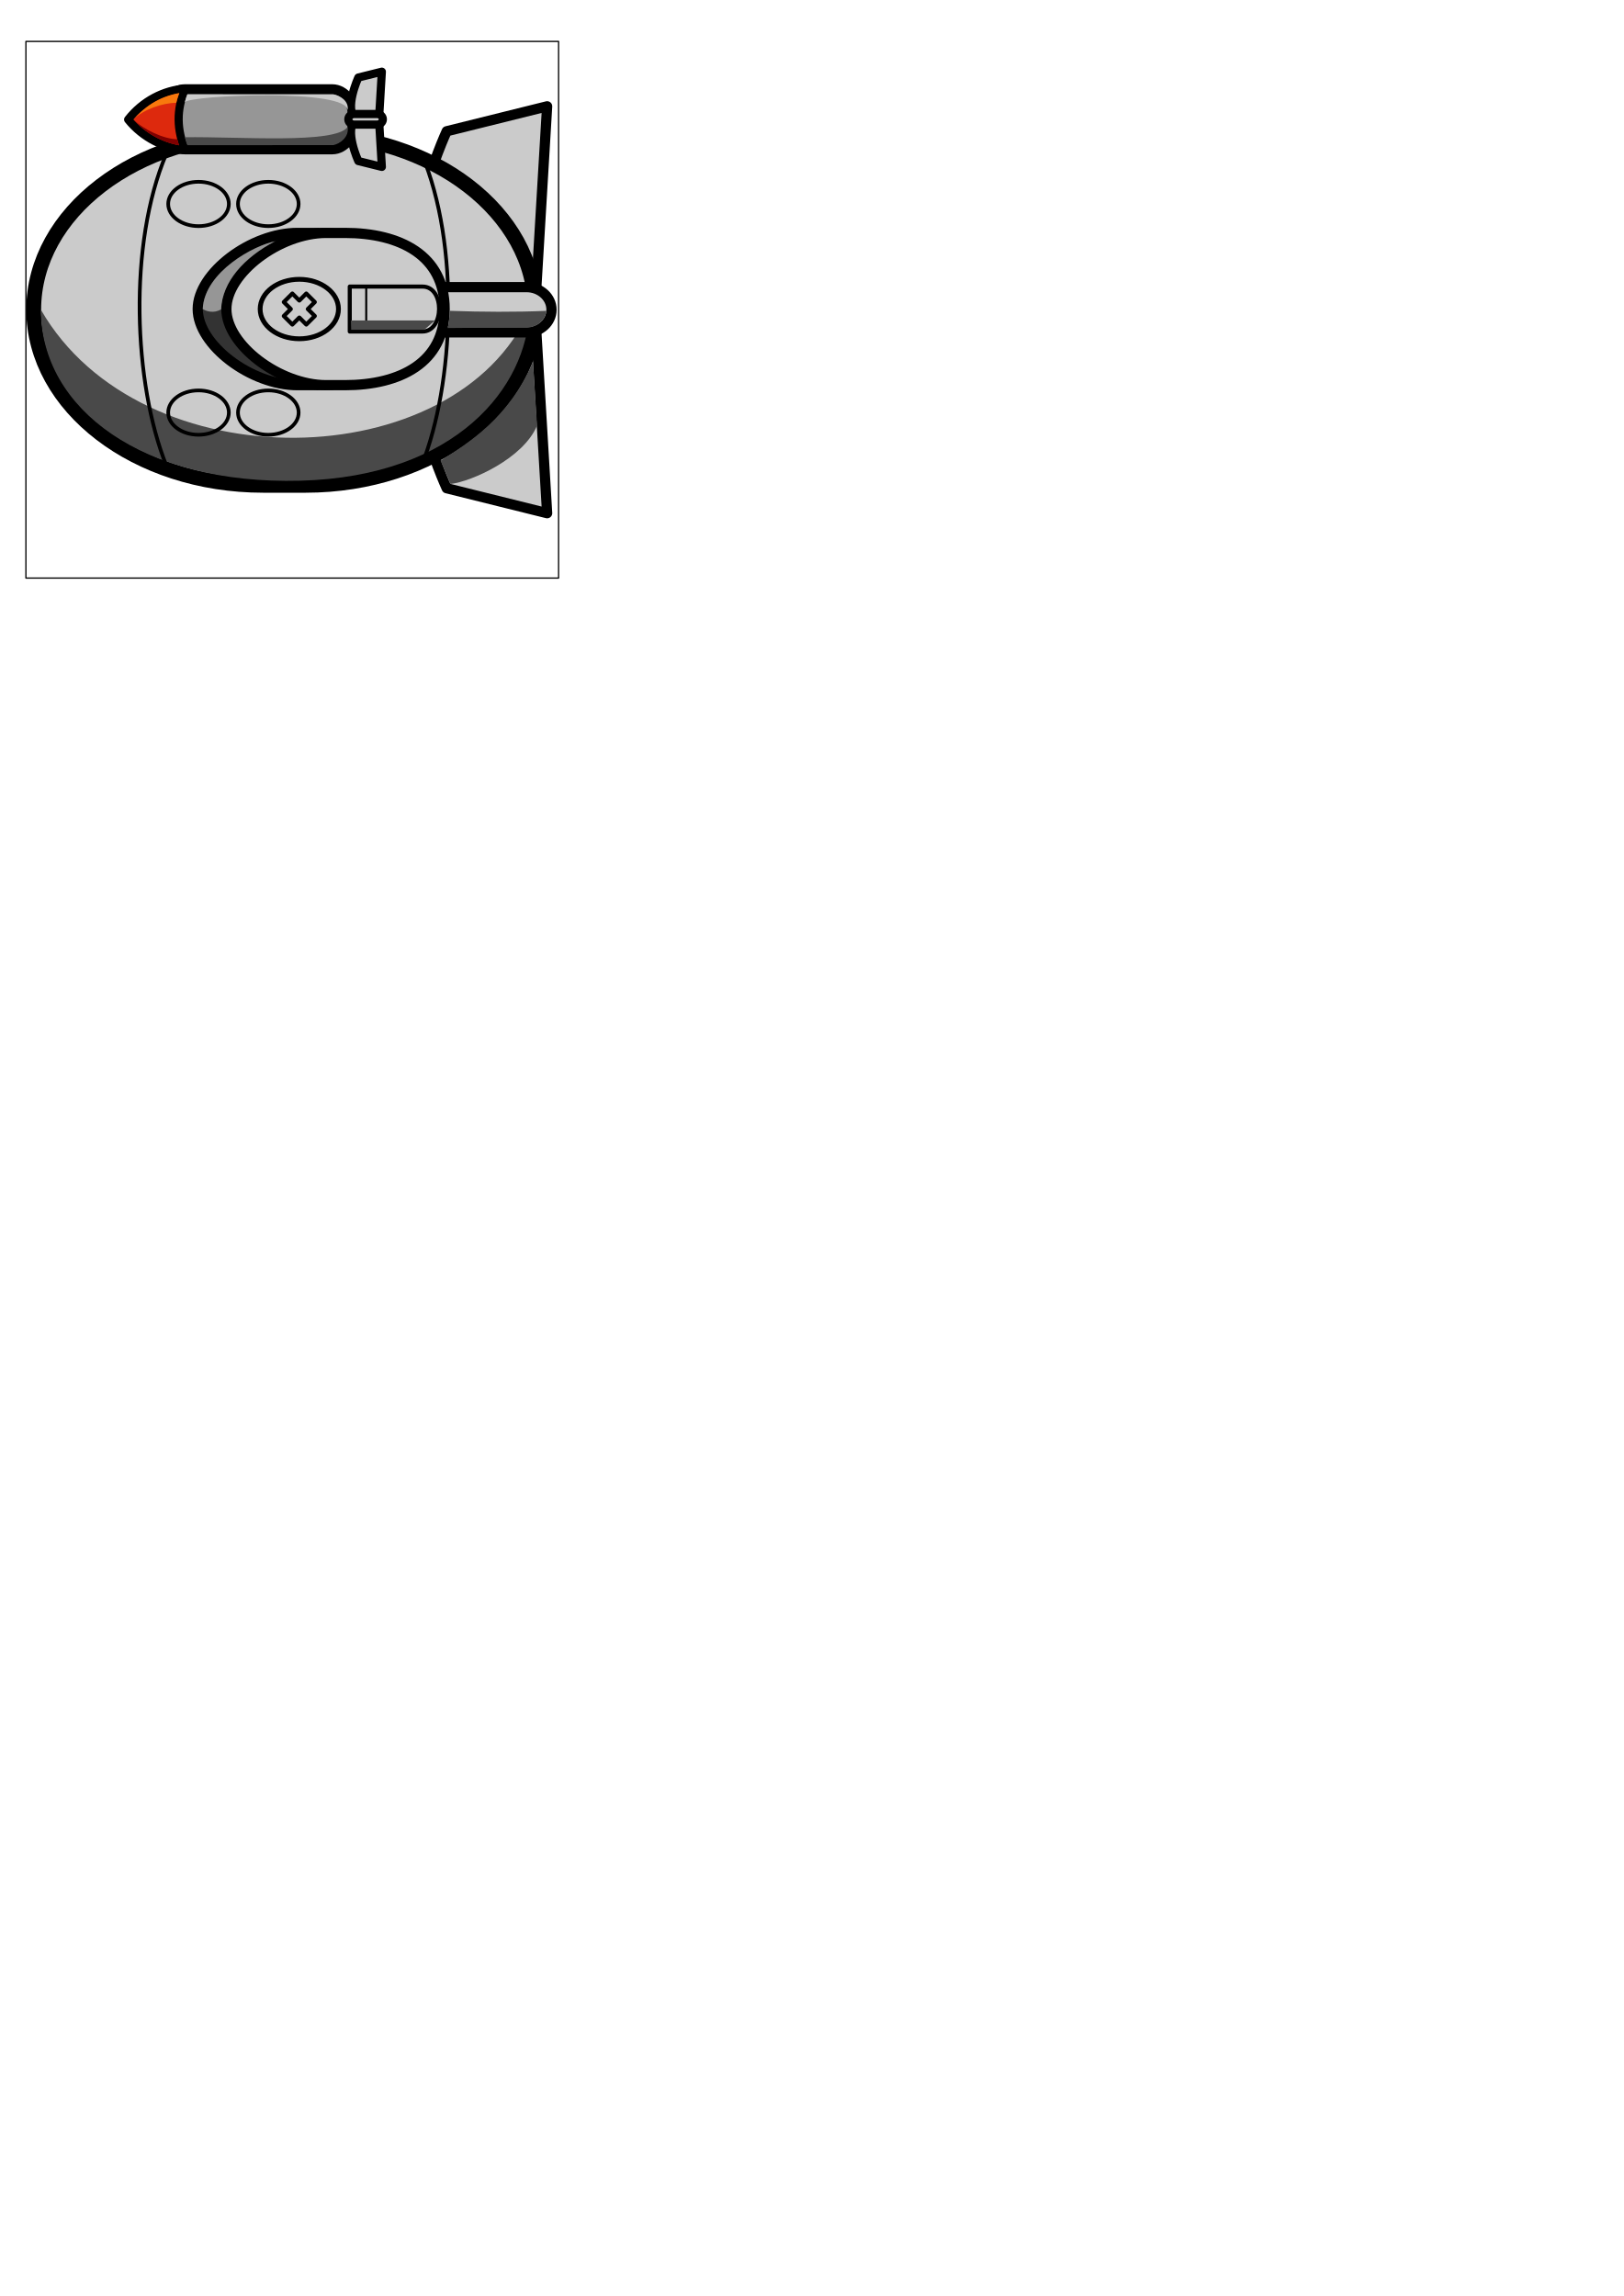
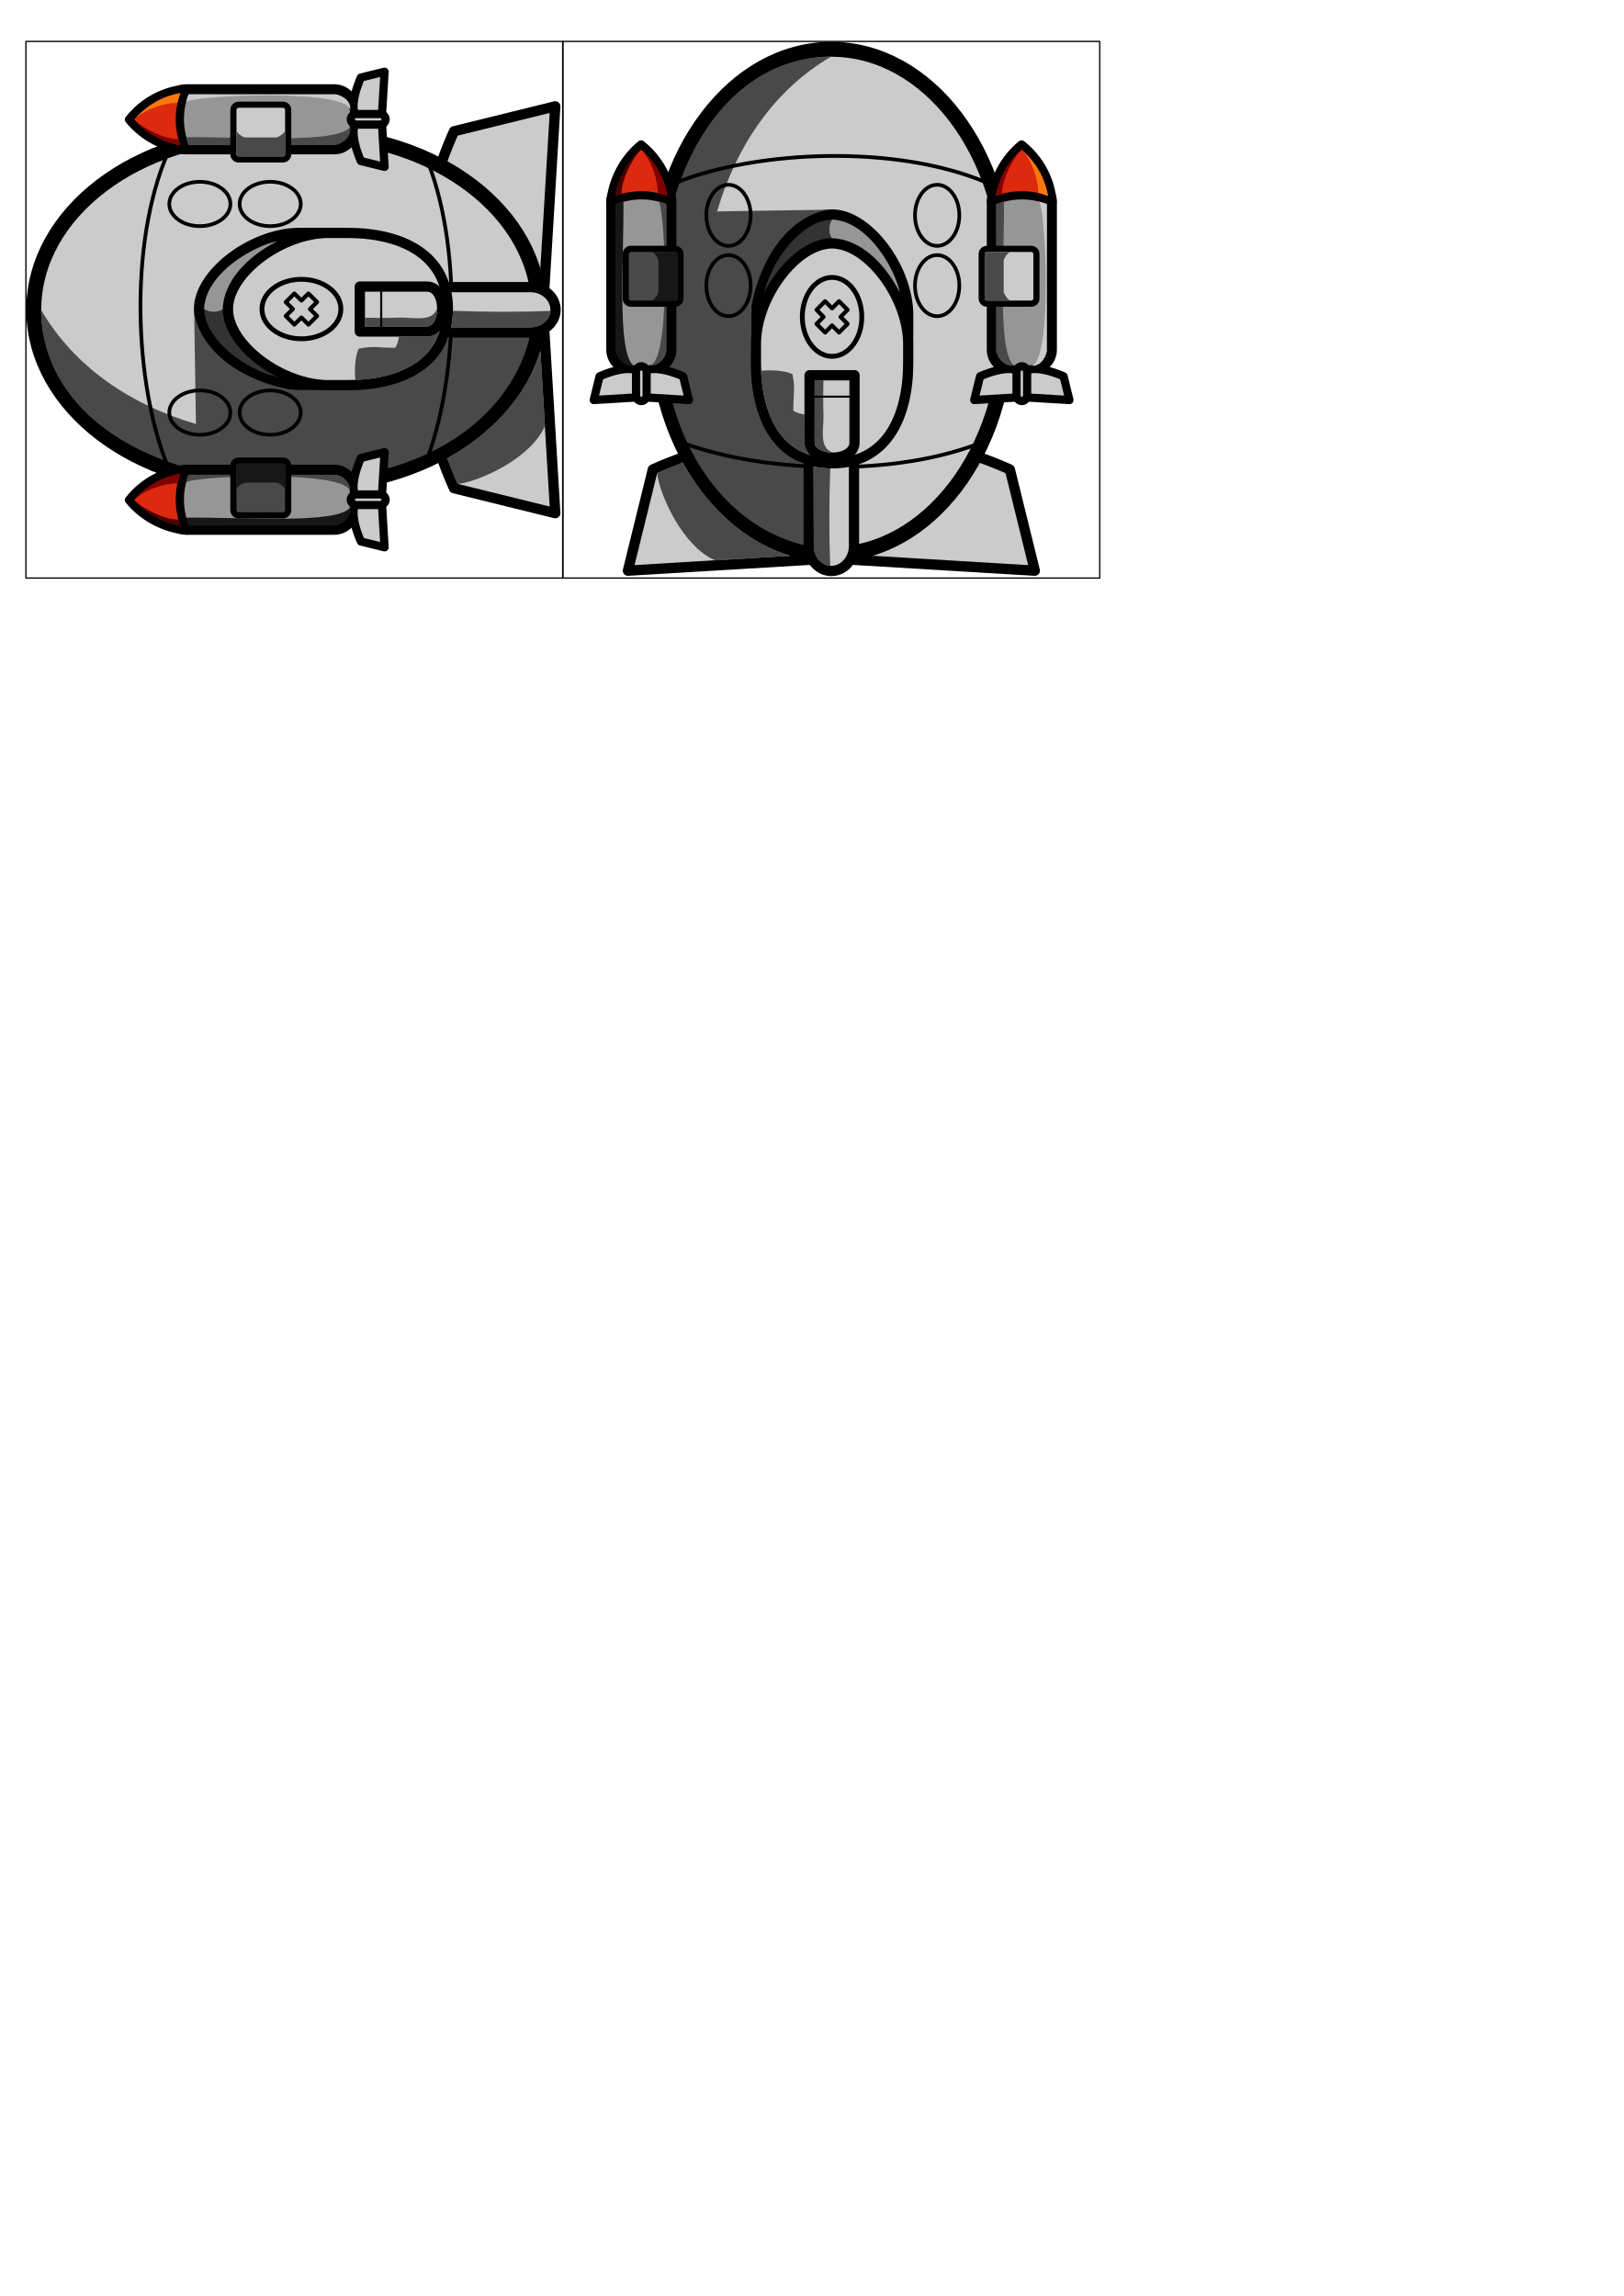
<svg xmlns="http://www.w3.org/2000/svg" width="210mm" height="297mm" viewBox="0 0 210 297" version="1.1" id="svg2010">
  <defs id="defs2004" />
  <g id="layer1">
-     <path style="fill:none;fill-opacity:1;stroke:#000000;stroke-width:0.163;stroke-linecap:round;stroke-linejoin:round;stroke-miterlimit:4;stroke-dasharray:none;stroke-dashoffset:19.8;stroke-opacity:1;paint-order:fill markers stroke" d="M 3.351,5.357 H 37.798 72.244 V 40.068 74.779 H 37.798 3.351 V 40.068 Z" id="rect815" />
-     <g id="g3713" transform="translate(0,-6.586545)" style="stroke-width:1.323;stroke-miterlimit:4;stroke-dasharray:none">
-       <path id="rect3704" d="m 70.763,20.338 -1.571,26.341 c 0,0 -8.249,3.763 -12.797,0 C 49.651,41.098 57.774,23.564 57.774,23.564 Z" style="fill:#cbcbcb;fill-opacity:1;stroke:#000000;stroke-width:1.323;stroke-linejoin:round;stroke-miterlimit:4;stroke-dasharray:none;stroke-opacity:1" />
-       <path style="fill:#cbcbcb;fill-opacity:1;stroke:#000000;stroke-width:1.323;stroke-linejoin:round;stroke-miterlimit:4;stroke-dasharray:none;stroke-opacity:1" d="M 70.763,72.97 69.192,46.629 c 0,0 -8.249,-3.763 -12.797,0 -6.744,5.581 1.379,23.115 1.379,23.115 z" id="path3707" />
+     <g id="g959" transform="matrix(1.007672,0,0,0.999991,-0.02539704,3.5997082e-4)">
+       <path id="rect815" d="M 3.351,5.357 H 37.798 72.244 V 40.068 74.779 H 37.798 3.351 V 40.068 Z" style="fill:none;fill-opacity:1;stroke:#000000;stroke-width:0.163;stroke-linecap:round;stroke-linejoin:round;stroke-miterlimit:4;stroke-dasharray:none;stroke-dashoffset:19.8;stroke-opacity:1;paint-order:fill markers stroke" />
+       <g style="stroke-width:1.323;stroke-miterlimit:4;stroke-dasharray:none" transform="translate(0.5291666,-6.586545)" id="g3713">
+         <path style="fill:#cbcbcb;fill-opacity:1;stroke:#000000;stroke-width:1.323;stroke-linejoin:round;stroke-miterlimit:4;stroke-dasharray:none;stroke-opacity:1" d="m 70.763,20.338 -1.571,26.341 c 0,0 -8.249,3.763 -12.797,0 C 49.651,41.098 57.774,23.564 57.774,23.564 Z" id="rect3704" />
+         <path id="path3707" d="M 70.763,72.97 69.192,46.629 c 0,0 -8.249,-3.763 -12.797,0 -6.744,5.581 1.379,23.115 1.379,23.115 z" style="fill:#cbcbcb;fill-opacity:1;stroke:#000000;stroke-width:1.323;stroke-linejoin:round;stroke-miterlimit:4;stroke-dasharray:none;stroke-opacity:1" />
+       </g>
+       <rect transform="rotate(-90)" ry="29.653" rx="22.709" y="4.36" x="-62.777" height="64.845" width="45.418" id="rect2565" style="fill:#cbcbcb;fill-opacity:1;stroke:#000000;stroke-width:1.918;stroke-linejoin:round;stroke-miterlimit:4;stroke-dasharray:none;stroke-opacity:1" />
+       <path id="path838" d="m 40.893,49.824 h -2.411 c -6.021,0 -12.909,-5.194 -12.909,-9.848 0,-4.654 6.888,-9.848 12.909,-9.848 h 2.411 c 7.152,0 12.909,2.926 12.909,9.848 0,6.921 -5.757,9.848 -12.909,9.848 z" style="fill:#333333;fill-opacity:1;stroke:#000000;stroke-width:1.323;stroke-linejoin:round;stroke-miterlimit:4;stroke-dasharray:none;stroke-opacity:1" />
+       <path id="path842" d="m 5.292,40.071 c 4.291,7.465 11.635,12.354 19.882,14.772 L 24.954,40.537 c 1.028,5.352 6.609,8.891 12.792,9.94 7.008,-0.143 15.622,0.869 19.878,-6.828 4.692,-1.853 9.282,0.042 10.837,-3.483 C 68.167,49.982 59.121,61.637 38.847,62.182 18.572,62.727 5.289,52.943 5.292,40.071 Z" style="fill:#494949;fill-opacity:1;stroke:none;stroke-width:0.265px;stroke-linecap:butt;stroke-linejoin:miter;stroke-opacity:1" />
+       <path id="path3700" d="m 21.499,19.93 c -4.955,11.694 -4.22,29.668 0,40.265" style="fill:none;stroke:#000000;stroke-width:0.48;stroke-linecap:butt;stroke-linejoin:miter;stroke-miterlimit:4;stroke-dasharray:none;stroke-opacity:1" />
+       <path style="fill:none;stroke:#000000;stroke-width:0.48;stroke-linecap:butt;stroke-linejoin:miter;stroke-miterlimit:4;stroke-dasharray:none;stroke-opacity:1" d="m 54.54,19.93 c 4.955,11.694 4.22,29.668 0,40.265" id="path868" />
+       <rect ry="5.859" rx="3.233" y="37.138" x="52.24" height="5.859" width="19.088" id="rect3715" style="fill:#cbcbcb;fill-opacity:1;stroke:#000000;stroke-width:1.323;stroke-linejoin:round;stroke-miterlimit:4;stroke-dasharray:none;stroke-opacity:1" />
+       <path style="fill:#cbcbcb;fill-opacity:1;stroke:#000000;stroke-width:1.323;stroke-linejoin:round;stroke-miterlimit:4;stroke-dasharray:none;stroke-opacity:1" d="m 44.597,49.824 h -2.411 c -6.021,0 -12.909,-5.194 -12.909,-9.848 0,-4.654 6.888,-9.848 12.909,-9.848 h 2.411 c 7.152,0 12.909,2.926 12.909,9.848 0,6.921 -5.757,9.848 -12.909,9.848 z" id="path3726" />
+       <ellipse ry="2.868" rx="3.922" cy="26.383" cx="25.676" id="path830" style="fill:none;fill-opacity:0.927;stroke:#000000;stroke-width:0.473;stroke-linecap:round;stroke-linejoin:round;stroke-miterlimit:4;stroke-dasharray:none;stroke-dashoffset:0;stroke-opacity:1;paint-order:fill markers stroke" />
+       <ellipse style="fill:none;fill-opacity:0.927;stroke:#000000;stroke-width:0.473;stroke-linecap:round;stroke-linejoin:round;stroke-miterlimit:4;stroke-dasharray:none;stroke-dashoffset:0;stroke-opacity:1;paint-order:fill markers stroke" id="ellipse832" cx="34.702" cy="26.383" rx="3.922" ry="2.868" />
+       <ellipse style="fill:none;fill-opacity:0.927;stroke:#000000;stroke-width:0.473;stroke-linecap:round;stroke-linejoin:round;stroke-miterlimit:4;stroke-dasharray:none;stroke-dashoffset:0;stroke-opacity:1;paint-order:fill markers stroke" id="ellipse834" cx="25.676" cy="53.371" rx="3.922" ry="2.868" />
+       <ellipse ry="2.868" rx="3.922" cy="53.371" cx="34.702" id="ellipse836" style="fill:none;fill-opacity:0.927;stroke:#000000;stroke-width:0.473;stroke-linecap:round;stroke-linejoin:round;stroke-miterlimit:4;stroke-dasharray:none;stroke-dashoffset:0;stroke-opacity:1;paint-order:fill markers stroke" />
+       <path id="path840" d="m 35.53,31.235 c -2.48,0.452 -9.092,3.848 -9.308,8.741 0.504,0.307 1.415,0.593 2.374,0.047 0.155,-3.605 2.955,-6.706 6.933,-8.788 z" style="fill:#969696;fill-opacity:1;stroke:none;stroke-width:0.265;stroke-linecap:butt;stroke-linejoin:miter;stroke-miterlimit:4;stroke-dasharray:none;stroke-opacity:1" />
+       <ellipse transform="rotate(-90)" ry="5.065" rx="3.847" cy="38.711" cx="-39.976" id="ellipse844" style="fill:none;fill-opacity:0.927;stroke:#000000;stroke-width:0.622;stroke-linecap:round;stroke-linejoin:round;stroke-miterlimit:4;stroke-dasharray:none;stroke-dashoffset:0;stroke-opacity:1;paint-order:fill markers stroke" />
+       <path id="path864" d="m 58.16,40.208 c 4.195,0.146 8.39,0.173 12.522,0.004 -0.183,0.977 -0.704,1.776 -2.079,2.126 l -10.701,0.094 c 0.176,-0.762 0.251,-1.528 0.258,-2.225 z" style="fill:#494949;fill-opacity:1;stroke:none;stroke-width:0.265px;stroke-linecap:butt;stroke-linejoin:miter;stroke-opacity:1" />
+       <path id="path866" d="m 57.367,59.3 1.417,3.307 c 2.768,-0.323 9.466,-3.337 11.203,-7.563 l -0.596,-9.587 c -2.489,7.746 -8.91,12.168 -12.024,13.843 z" style="fill:#494949;fill-opacity:1;stroke:none;stroke-width:0.265px;stroke-linecap:butt;stroke-linejoin:miter;stroke-opacity:1" />
+       <g id="g865">
+         <rect style="fill:#969696;fill-opacity:1;stroke:#000000;stroke-width:1.324;stroke-linejoin:round;stroke-miterlimit:4;stroke-dasharray:none;stroke-opacity:1" id="rect3733" width="24.964" height="7.744" x="20.96" y="11.559" rx="2.966" ry="7.744" />
+         <path style="fill:#dd290d;fill-opacity:1;stroke:#000000;stroke-width:1.054;stroke-linejoin:round;stroke-miterlimit:4;stroke-dasharray:none;stroke-opacity:1" d="m 23.96,19.424 c -2.626,-0.221 -5.484,-1.579 -7.388,-3.959 1.888,-2.425 4.662,-3.818 7.388,-4.006 -1.195,2.778 -1.083,5.371 -1e-6,7.966 z" id="path3735" />
+         <g style="stroke-width:4.523;stroke-miterlimit:4;stroke-dasharray:none" transform="matrix(0.2339677,0,0,0.2339677,32.82875,4.515599)" id="g3742">
+           <path style="fill:#cbcbcb;fill-opacity:1;stroke:#000000;stroke-width:4.523;stroke-linejoin:round;stroke-miterlimit:4;stroke-dasharray:none;stroke-opacity:1" d="m 70.763,20.338 -1.571,26.341 c 0,0 -8.249,3.763 -12.797,0 C 49.651,41.098 57.774,23.564 57.774,23.564 Z" id="path3738" />
+           <path id="path3740" d="M 70.763,72.97 69.192,46.629 c 0,0 -8.249,-3.763 -12.797,0 -6.744,5.581 1.379,23.115 1.379,23.115 z" style="fill:#cbcbcb;fill-opacity:1;stroke:#000000;stroke-width:4.523;stroke-linejoin:round;stroke-miterlimit:4;stroke-dasharray:none;stroke-opacity:1" />
+         </g>
+         <rect ry="1.371" rx="0.756" y="14.746" x="45.051" height="1.371" width="4.466" id="rect3744" style="fill:#cbcbcb;fill-opacity:1;stroke:#000000;stroke-width:1.058;stroke-linejoin:round;stroke-miterlimit:4;stroke-dasharray:none;stroke-opacity:1" />
+         <path style="fill:#f8780d;fill-opacity:1;stroke:none;stroke-width:0.265px;stroke-linecap:butt;stroke-linejoin:miter;stroke-opacity:1" d="m 17.239,15.465 c 1.405,-1.537 3.146,-2.931 5.959,-3.435 -0.164,0.397 -0.316,0.915 -0.41,1.27 -1.692,0.002 -4.249,0.838 -5.548,2.166 z" id="path858" />
+         <path style="fill:#cbcbcb;fill-opacity:1;stroke:none;stroke-width:0.265px;stroke-linecap:butt;stroke-linejoin:miter;stroke-opacity:1" d="m 23.9,13.218 c 0.577,-0.894 21.331,-1.843 21.069,1.127 0.198,-1.35 -1.014,-1.953 -1.842,-2.146 l -18.889,-0.008 c -0.038,0.058 -0.276,0.748 -0.338,1.027 z" id="path860" />
+         <path id="path862" d="m 23.9,17.751 c 7.003,-0.098 19.465,0.91 21.069,-1.327 0.198,1.35 -1.014,2.154 -1.842,2.347 l -18.889,0.008 c -0.038,-0.058 -0.276,-0.748 -0.338,-1.027 z" style="fill:#494949;fill-opacity:1;stroke:none;stroke-width:0.265px;stroke-linecap:butt;stroke-linejoin:miter;stroke-opacity:1" />
+         <path id="path870" d="m 17.249,15.445 c 1.022,1.23 3.112,2.856 5.925,3.36 -0.131,-0.356 -0.156,-0.443 -0.25,-0.798 -1.692,-0.002 -4.376,-1.235 -5.675,-2.562 z" style="fill:#800000;fill-opacity:1;stroke:none;stroke-width:0.265px;stroke-linecap:butt;stroke-linejoin:miter;stroke-opacity:1" />
+       </g>
+       <path id="rect872" d="m 36.707,39.074 0.902,0.902 -0.902,0.902 1.102,1.102 0.902,-0.902 0.902,0.902 1.102,-1.102 -0.902,-0.902 0.902,-0.902 -1.102,-1.102 -0.902,0.902 -0.902,-0.902 z" style="fill:none;fill-opacity:1;stroke:#000000;stroke-width:0.529;stroke-linecap:round;stroke-linejoin:round;stroke-miterlimit:4;stroke-dasharray:none;stroke-dashoffset:0;stroke-opacity:1;paint-order:fill markers stroke" />
+       <path id="rect879" d="m 46.208,37.07 h 8.614 c 2.667,0 2.58,5.813 0,5.813 H 46.208 Z" style="fill:none;fill-opacity:1;stroke:#000000;stroke-width:1.323;stroke-linecap:round;stroke-linejoin:round;stroke-miterlimit:4;stroke-dasharray:none;stroke-dashoffset:0;stroke-opacity:1;paint-order:fill markers stroke" />
+       <path id="path884" d="m 46.85,41.091 c 0,0 2.844,0.076 4.425,-0.005 1.581,-0.082 4.352,0.698 4.857,-1.261 -0.028,2.164 -0.855,2.43 -1.523,2.427 l -7.761,-0.008 z" style="fill:#494949;fill-opacity:1;stroke:none;stroke-width:0.243px;stroke-linecap:butt;stroke-linejoin:miter;stroke-opacity:1" />
+       <path id="path882" d="m 48.953,37.047 v 5.859" style="fill:none;stroke:#000000;stroke-width:0.265px;stroke-linecap:butt;stroke-linejoin:miter;stroke-opacity:1" />
+       <path id="path853" d="m 51.231,43.531 c -0.067,0.473 -0.163,0.95 -0.479,1.454 -2.097,0.021 -2.702,-0.294 -4.687,0.118 -0.489,0.962 -0.562,2.959 -0.425,4.087 2.395,-0.16 4.667,-0.598 6.685,-1.606 1.463,-0.718 2.894,-2.014 3.626,-3.532 0.304,-0.556 0.451,-1.112 0.477,-1.192 -0.094,0.087 -0.658,0.673 -1.513,0.638 z" style="fill:#494949;fill-opacity:1;stroke:none;stroke-width:0.265px;stroke-linecap:butt;stroke-linejoin:miter;stroke-opacity:1" />
+       <g transform="translate(0,49.21252)" id="g887">
+         <rect ry="7.744" rx="2.966" y="11.559" x="20.96" height="7.744" width="24.964" id="rect867" style="fill:#969696;fill-opacity:1;stroke:#000000;stroke-width:1.324;stroke-linejoin:round;stroke-miterlimit:4;stroke-dasharray:none;stroke-opacity:1" />
+         <path id="path869" d="m 23.96,19.424 c -2.626,-0.221 -5.484,-1.579 -7.388,-3.959 1.888,-2.425 4.662,-3.818 7.388,-4.006 -1.195,2.778 -1.083,5.371 -1e-6,7.966 z" style="fill:#dd290d;fill-opacity:1;stroke:#000000;stroke-width:1.054;stroke-linejoin:round;stroke-miterlimit:4;stroke-dasharray:none;stroke-opacity:1" />
+         <g id="g875" transform="matrix(0.2339677,0,0,0.2339677,32.82875,4.515599)" style="stroke-width:4.523;stroke-miterlimit:4;stroke-dasharray:none">
+           <path id="path871" d="m 70.763,20.338 -1.571,26.341 c 0,0 -8.249,3.763 -12.797,0 C 49.651,41.098 57.774,23.564 57.774,23.564 Z" style="fill:#cbcbcb;fill-opacity:1;stroke:#000000;stroke-width:4.523;stroke-linejoin:round;stroke-miterlimit:4;stroke-dasharray:none;stroke-opacity:1" />
+           <path style="fill:#cbcbcb;fill-opacity:1;stroke:#000000;stroke-width:4.523;stroke-linejoin:round;stroke-miterlimit:4;stroke-dasharray:none;stroke-opacity:1" d="M 70.763,72.97 69.192,46.629 c 0,0 -8.249,-3.763 -12.797,0 -6.744,5.581 1.379,23.115 1.379,23.115 z" id="path873" />
+         </g>
+         <rect style="fill:#cbcbcb;fill-opacity:1;stroke:#000000;stroke-width:1.058;stroke-linejoin:round;stroke-miterlimit:4;stroke-dasharray:none;stroke-opacity:1" id="rect877" width="4.466" height="1.371" x="45.051" y="14.746" rx="0.756" ry="1.371" />
+         <path id="path879" d="m 17.239,15.465 c 1.405,-1.537 3.146,-2.931 5.959,-3.435 -0.164,0.397 -0.316,0.915 -0.41,1.27 -1.692,0.002 -4.249,0.838 -5.548,2.166 z" style="fill:#800000;fill-opacity:0.996;stroke:none;stroke-width:0.265px;stroke-linecap:butt;stroke-linejoin:miter;stroke-opacity:1" />
+         <path id="path881" d="m 23.9,13.218 c 0.577,-0.894 21.298,-1.709 21.035,1.26 0.198,-1.35 -0.98,-2.087 -1.808,-2.28 l -18.889,-0.008 c -0.038,0.058 -0.276,0.748 -0.338,1.027 z" style="fill:#494949;fill-opacity:1;stroke:none;stroke-width:0.265px;stroke-linecap:butt;stroke-linejoin:miter;stroke-opacity:1" />
+         <path style="fill:#171717;fill-opacity:1;stroke:none;stroke-width:0.265px;stroke-linecap:butt;stroke-linejoin:miter;stroke-opacity:1" d="m 23.9,17.751 c 7.003,-0.098 19.465,0.91 21.069,-1.327 0.198,1.35 -1.014,2.154 -1.842,2.347 l -18.889,0.008 c -0.038,-0.058 -0.276,-0.748 -0.338,-1.027 z" id="path883" />
+         <path style="fill:#480000;fill-opacity:0.996;stroke:none;stroke-width:0.265px;stroke-linecap:butt;stroke-linejoin:miter;stroke-opacity:1" d="m 17.249,15.445 c 1.022,1.23 3.112,2.856 5.925,3.36 -0.131,-0.356 -0.156,-0.443 -0.25,-0.798 -1.692,-0.002 -4.376,-1.235 -5.675,-2.562 z" id="path885" />
+       </g>
+       <g id="g898">
+         <path style="fill:#cbcbcb;fill-opacity:1;stroke:#000000;stroke-width:0.794;stroke-linecap:round;stroke-linejoin:round;stroke-miterlimit:4;stroke-dasharray:none;stroke-dashoffset:0;stroke-opacity:1;paint-order:fill markers stroke" d="m 30.654,13.545 h 5.688 c 0.372,0 0.672,0.3 0.672,0.672 v 5.736 c 0,0.372 -0.3,0.672 -0.672,0.672 h -5.688 c -0.372,0 -0.672,-0.3 -0.672,-0.672 v -5.736 c 0,-0.372 0.3,-0.672 0.672,-0.672 z" id="rect889" />
+         <path id="path894" d="m 31.545,17.779 h 3.9 c 0.372,0 1.186,-0.628 1.184,-0.916 l 0.008,2.722 c 0.002,0.606 -0.016,0.672 -0.672,0.672 H 31.008 c -0.69,0 -0.64,-0.124 -0.638,-0.672 l 0.008,-2.722 c -0.007,0.329 0.795,0.916 1.167,0.916 z" style="fill:#494949;fill-opacity:1;stroke:none;stroke-width:0.794;stroke-linecap:round;stroke-linejoin:round;stroke-miterlimit:4;stroke-dasharray:none;stroke-dashoffset:0;stroke-opacity:1;paint-order:fill markers stroke" />
+       </g>
+       <path style="fill:#494949;fill-opacity:1;stroke:#000000;stroke-width:0.794;stroke-linecap:round;stroke-linejoin:round;stroke-miterlimit:4;stroke-dasharray:none;stroke-dashoffset:0;stroke-opacity:1;paint-order:fill markers stroke" d="m 30.654,66.662 h 5.688 c 0.372,0 0.672,-0.3 0.672,-0.672 v -5.736 c 0,-0.372 -0.3,-0.672 -0.672,-0.672 h -5.688 c -0.372,0 -0.672,0.3 -0.672,0.672 v 5.736 c 0,0.372 0.3,0.672 0.672,0.672 z" id="path900" />
+       <path id="path902" d="m 31.545,62.429 h 3.9 c 0.372,0 1.186,0.628 1.184,0.916 l 0.008,-2.722 c 0.002,-0.606 -0.016,-0.672 -0.672,-0.672 H 31.008 c -0.69,0 -0.64,0.124 -0.638,0.672 l 0.008,2.722 c -0.007,-0.329 0.795,-0.916 1.167,-0.916 z" style="fill:#171717;fill-opacity:1;stroke:none;stroke-width:0.794;stroke-linecap:round;stroke-linejoin:round;stroke-miterlimit:4;stroke-dasharray:none;stroke-dashoffset:0;stroke-opacity:1;paint-order:fill markers stroke" />
    </g>
-     <rect style="fill:#cbcbcb;fill-opacity:1;stroke:#000000;stroke-width:1.918;stroke-linejoin:round;stroke-miterlimit:4;stroke-dasharray:none;stroke-opacity:1" id="rect2565" width="45.418" height="64.845" x="-62.777" y="4.36" rx="22.709" ry="29.653" transform="rotate(-90)" />
-     <path style="fill:#333333;fill-opacity:1;stroke:#000000;stroke-width:1.323;stroke-linejoin:round;stroke-miterlimit:4;stroke-dasharray:none;stroke-opacity:1" d="m 40.893,49.824 h -2.411 c -6.021,0 -12.909,-5.194 -12.909,-9.848 0,-4.654 6.888,-9.848 12.909,-9.848 h 2.411 c 7.152,0 12.909,2.926 12.909,9.848 0,6.921 -5.757,9.848 -12.909,9.848 z" id="path838" />
-     <path style="fill:#494949;fill-opacity:1;stroke:none;stroke-width:0.265px;stroke-linecap:butt;stroke-linejoin:miter;stroke-opacity:1" d="M 5.292,40.071 C 18.239,62.594 58.979,61.67 68.461,40.165 68.167,49.982 59.121,61.637 38.847,62.182 18.572,62.727 5.289,52.943 5.292,40.071 Z" id="path842" />
-     <path style="fill:none;stroke:#000000;stroke-width:0.48;stroke-linecap:butt;stroke-linejoin:miter;stroke-miterlimit:4;stroke-dasharray:none;stroke-opacity:1" d="m 21.499,19.93 c -4.955,11.694 -4.22,29.668 0,40.265" id="path3700" />
-     <path id="path868" d="m 54.54,19.93 c 4.955,11.694 4.22,29.668 0,40.265" style="fill:none;stroke:#000000;stroke-width:0.48;stroke-linecap:butt;stroke-linejoin:miter;stroke-miterlimit:4;stroke-dasharray:none;stroke-opacity:1" />
-     <rect style="fill:#cbcbcb;fill-opacity:1;stroke:#000000;stroke-width:1.323;stroke-linejoin:round;stroke-miterlimit:4;stroke-dasharray:none;stroke-opacity:1" id="rect3715" width="19.088" height="5.859" x="52.24" y="37.138" rx="3.233" ry="5.859" />
-     <path id="path3726" d="m 44.597,49.824 h -2.411 c -6.021,0 -12.909,-5.194 -12.909,-9.848 0,-4.654 6.888,-9.848 12.909,-9.848 h 2.411 c 7.152,0 12.909,2.926 12.909,9.848 0,6.921 -5.757,9.848 -12.909,9.848 z" style="fill:#cbcbcb;fill-opacity:1;stroke:#000000;stroke-width:1.323;stroke-linejoin:round;stroke-miterlimit:4;stroke-dasharray:none;stroke-opacity:1" />
-     <rect style="fill:#969696;fill-opacity:1;stroke:#000000;stroke-width:1.324;stroke-linejoin:round;stroke-miterlimit:4;stroke-dasharray:none;stroke-opacity:1" id="rect3733" width="24.964" height="7.744" x="20.96" y="11.559" rx="2.966" ry="7.744" />
-     <path style="fill:#dd290d;fill-opacity:1;stroke:#000000;stroke-width:1.054;stroke-linejoin:round;stroke-miterlimit:4;stroke-dasharray:none;stroke-opacity:1" d="m 23.96,19.424 c -2.626,-0.221 -5.484,-1.579 -7.388,-3.959 1.888,-2.425 4.662,-3.818 7.388,-4.006 -1.195,2.778 -1.083,5.371 -1e-6,7.966 z" id="path3735" />
-     <g style="stroke-width:4.523;stroke-miterlimit:4;stroke-dasharray:none" transform="matrix(0.2339677,0,0,0.2339677,32.82875,4.515599)" id="g3742">
-       <path style="fill:#cbcbcb;fill-opacity:1;stroke:#000000;stroke-width:4.523;stroke-linejoin:round;stroke-miterlimit:4;stroke-dasharray:none;stroke-opacity:1" d="m 70.763,20.338 -1.571,26.341 c 0,0 -8.249,3.763 -12.797,0 C 49.651,41.098 57.774,23.564 57.774,23.564 Z" id="path3738" />
-       <path id="path3740" d="M 70.763,72.97 69.192,46.629 c 0,0 -8.249,-3.763 -12.797,0 -6.744,5.581 1.379,23.115 1.379,23.115 z" style="fill:#cbcbcb;fill-opacity:1;stroke:#000000;stroke-width:4.523;stroke-linejoin:round;stroke-miterlimit:4;stroke-dasharray:none;stroke-opacity:1" />
+     <g id="g1063" transform="matrix(0,1.007672,-0.999991,0,147.5894,1.98073)">
+       <path style="fill:none;fill-opacity:1;stroke:#000000;stroke-width:0.163;stroke-linecap:round;stroke-linejoin:round;stroke-miterlimit:4;stroke-dasharray:none;stroke-dashoffset:19.8;stroke-opacity:1;paint-order:fill markers stroke" d="M 3.351,5.357 H 37.798 72.244 V 40.068 74.779 H 37.798 3.351 V 40.068 Z" id="path961" />
+       <g id="g967" transform="translate(0.5291666,-6.586545)" style="stroke-width:1.323;stroke-miterlimit:4;stroke-dasharray:none">
+         <path id="path963" d="m 70.763,20.338 -1.571,26.341 c 0,0 -8.249,3.763 -12.797,0 C 49.651,41.098 57.774,23.564 57.774,23.564 Z" style="fill:#cbcbcb;fill-opacity:1;stroke:#000000;stroke-width:1.323;stroke-linejoin:round;stroke-miterlimit:4;stroke-dasharray:none;stroke-opacity:1" />
+         <path style="fill:#cbcbcb;fill-opacity:1;stroke:#000000;stroke-width:1.323;stroke-linejoin:round;stroke-miterlimit:4;stroke-dasharray:none;stroke-opacity:1" d="M 70.763,72.97 69.192,46.629 c 0,0 -8.249,-3.763 -12.797,0 -6.744,5.581 1.379,23.115 1.379,23.115 z" id="path965" />
+       </g>
+       <rect style="fill:#cbcbcb;fill-opacity:1;stroke:#000000;stroke-width:1.918;stroke-linejoin:round;stroke-miterlimit:4;stroke-dasharray:none;stroke-opacity:1" id="rect969" width="45.418" height="64.845" x="-62.777" y="4.36" rx="22.709" ry="29.653" transform="rotate(-90)" />
+       <path style="fill:#333333;fill-opacity:1;stroke:#000000;stroke-width:1.323;stroke-linejoin:round;stroke-miterlimit:4;stroke-dasharray:none;stroke-opacity:1" d="m 40.893,49.824 h -2.411 c -6.021,0 -12.909,-5.194 -12.909,-9.848 0,-4.654 6.888,-9.848 12.909,-9.848 h 2.411 c 7.152,0 12.909,2.926 12.909,9.848 0,6.921 -5.757,9.848 -12.909,9.848 z" id="path971" />
+       <path style="fill:#494949;fill-opacity:1;stroke:none;stroke-width:0.265px;stroke-linecap:butt;stroke-linejoin:miter;stroke-opacity:1" d="m 5.292,40.071 c 4.291,7.465 11.635,12.354 19.882,14.772 L 24.954,40.537 c 1.028,5.352 6.609,8.891 12.792,9.94 7.008,-0.143 15.622,0.869 19.878,-6.828 4.692,-1.853 9.282,0.042 10.837,-3.483 C 68.167,49.982 59.121,61.637 38.847,62.182 18.572,62.727 5.289,52.943 5.292,40.071 Z" id="path973" />
+       <path style="fill:none;stroke:#000000;stroke-width:0.48;stroke-linecap:butt;stroke-linejoin:miter;stroke-miterlimit:4;stroke-dasharray:none;stroke-opacity:1" d="m 21.499,19.93 c -4.955,11.694 -4.22,29.668 0,40.265" id="path975" />
+       <path id="path977" d="m 54.54,19.93 c 4.955,11.694 4.22,29.668 0,40.265" style="fill:none;stroke:#000000;stroke-width:0.48;stroke-linecap:butt;stroke-linejoin:miter;stroke-miterlimit:4;stroke-dasharray:none;stroke-opacity:1" />
+       <rect style="fill:#cbcbcb;fill-opacity:1;stroke:#000000;stroke-width:1.323;stroke-linejoin:round;stroke-miterlimit:4;stroke-dasharray:none;stroke-opacity:1" id="rect979" width="19.088" height="5.859" x="52.24" y="37.138" rx="3.233" ry="5.859" />
+       <path id="path981" d="m 44.597,49.824 h -2.411 c -6.021,0 -12.909,-5.194 -12.909,-9.848 0,-4.654 6.888,-9.848 12.909,-9.848 h 2.411 c 7.152,0 12.909,2.926 12.909,9.848 0,6.921 -5.757,9.848 -12.909,9.848 z" style="fill:#cbcbcb;fill-opacity:1;stroke:#000000;stroke-width:1.323;stroke-linejoin:round;stroke-miterlimit:4;stroke-dasharray:none;stroke-opacity:1" />
+       <ellipse style="fill:none;fill-opacity:0.927;stroke:#000000;stroke-width:0.473;stroke-linecap:round;stroke-linejoin:round;stroke-miterlimit:4;stroke-dasharray:none;stroke-dashoffset:0;stroke-opacity:1;paint-order:fill markers stroke" id="ellipse983" cx="25.676" cy="26.383" rx="3.922" ry="2.868" />
+       <ellipse ry="2.868" rx="3.922" cy="26.383" cx="34.702" id="ellipse985" style="fill:none;fill-opacity:0.927;stroke:#000000;stroke-width:0.473;stroke-linecap:round;stroke-linejoin:round;stroke-miterlimit:4;stroke-dasharray:none;stroke-dashoffset:0;stroke-opacity:1;paint-order:fill markers stroke" />
+       <ellipse ry="2.868" rx="3.922" cy="53.371" cx="25.676" id="ellipse987" style="fill:none;fill-opacity:0.927;stroke:#000000;stroke-width:0.473;stroke-linecap:round;stroke-linejoin:round;stroke-miterlimit:4;stroke-dasharray:none;stroke-dashoffset:0;stroke-opacity:1;paint-order:fill markers stroke" />
+       <ellipse style="fill:none;fill-opacity:0.927;stroke:#000000;stroke-width:0.473;stroke-linecap:round;stroke-linejoin:round;stroke-miterlimit:4;stroke-dasharray:none;stroke-dashoffset:0;stroke-opacity:1;paint-order:fill markers stroke" id="ellipse989" cx="34.702" cy="53.371" rx="3.922" ry="2.868" />
+       <path style="fill:#969696;fill-opacity:1;stroke:none;stroke-width:0.265;stroke-linecap:butt;stroke-linejoin:miter;stroke-miterlimit:4;stroke-dasharray:none;stroke-opacity:1" d="m 35.53,31.235 c -2.48,0.452 -9.092,3.848 -9.308,8.741 0.504,0.307 1.415,0.593 2.374,0.047 0.155,-3.605 2.955,-6.706 6.933,-8.788 z" id="path991" />
+       <ellipse style="fill:none;fill-opacity:0.927;stroke:#000000;stroke-width:0.622;stroke-linecap:round;stroke-linejoin:round;stroke-miterlimit:4;stroke-dasharray:none;stroke-dashoffset:0;stroke-opacity:1;paint-order:fill markers stroke" id="ellipse993" cx="-39.976" cy="38.711" rx="3.847" ry="5.065" transform="rotate(-90)" />
+       <path style="fill:#494949;fill-opacity:1;stroke:none;stroke-width:0.265px;stroke-linecap:butt;stroke-linejoin:miter;stroke-opacity:1" d="m 58.16,40.208 c 4.195,0.146 8.39,0.173 12.522,0.004 -0.183,0.977 -0.704,1.776 -2.079,2.126 l -10.701,0.094 c 0.176,-0.762 0.251,-1.528 0.258,-2.225 z" id="path995" />
+       <path style="fill:#494949;fill-opacity:1;stroke:none;stroke-width:0.265px;stroke-linecap:butt;stroke-linejoin:miter;stroke-opacity:1" d="m 57.367,59.3 1.417,3.307 c 2.768,-0.323 9.466,-3.337 11.203,-7.563 l -0.596,-9.587 c -2.489,7.746 -8.91,12.168 -12.024,13.843 z" id="path997" />
+       <g id="g1019">
+         <rect ry="7.744" rx="2.966" y="11.559" x="20.96" height="7.744" width="24.964" id="rect999" style="fill:#969696;fill-opacity:1;stroke:#000000;stroke-width:1.324;stroke-linejoin:round;stroke-miterlimit:4;stroke-dasharray:none;stroke-opacity:1" />
+         <path id="path1001" d="m 23.96,19.424 c -2.626,-0.221 -5.484,-1.579 -7.388,-3.959 1.888,-2.425 4.662,-3.818 7.388,-4.006 -1.195,2.778 -1.083,5.371 -1e-6,7.966 z" style="fill:#dd290d;fill-opacity:1;stroke:#000000;stroke-width:1.054;stroke-linejoin:round;stroke-miterlimit:4;stroke-dasharray:none;stroke-opacity:1" />
+         <g id="g1007" transform="matrix(0.2339677,0,0,0.2339677,32.82875,4.515599)" style="stroke-width:4.523;stroke-miterlimit:4;stroke-dasharray:none">
+           <path id="path1003" d="m 70.763,20.338 -1.571,26.341 c 0,0 -8.249,3.763 -12.797,0 C 49.651,41.098 57.774,23.564 57.774,23.564 Z" style="fill:#cbcbcb;fill-opacity:1;stroke:#000000;stroke-width:4.523;stroke-linejoin:round;stroke-miterlimit:4;stroke-dasharray:none;stroke-opacity:1" />
+           <path style="fill:#cbcbcb;fill-opacity:1;stroke:#000000;stroke-width:4.523;stroke-linejoin:round;stroke-miterlimit:4;stroke-dasharray:none;stroke-opacity:1" d="M 70.763,72.97 69.192,46.629 c 0,0 -8.249,-3.763 -12.797,0 -6.744,5.581 1.379,23.115 1.379,23.115 z" id="path1005" />
+         </g>
+         <rect style="fill:#cbcbcb;fill-opacity:1;stroke:#000000;stroke-width:1.058;stroke-linejoin:round;stroke-miterlimit:4;stroke-dasharray:none;stroke-opacity:1" id="rect1009" width="4.466" height="1.371" x="45.051" y="14.746" rx="0.756" ry="1.371" />
+         <path id="path1011" d="m 17.239,15.465 c 1.405,-1.537 3.146,-2.931 5.959,-3.435 -0.164,0.397 -0.316,0.915 -0.41,1.27 -1.692,0.002 -4.249,0.838 -5.548,2.166 z" style="fill:#f8780d;fill-opacity:1;stroke:none;stroke-width:0.265px;stroke-linecap:butt;stroke-linejoin:miter;stroke-opacity:1" />
+         <path id="path1013" d="m 23.9,13.218 c 0.577,-0.894 21.331,-1.843 21.069,1.127 0.198,-1.35 -1.014,-1.953 -1.842,-2.146 l -18.889,-0.008 c -0.038,0.058 -0.276,0.748 -0.338,1.027 z" style="fill:#cbcbcb;fill-opacity:1;stroke:none;stroke-width:0.265px;stroke-linecap:butt;stroke-linejoin:miter;stroke-opacity:1" />
+         <path style="fill:#494949;fill-opacity:1;stroke:none;stroke-width:0.265px;stroke-linecap:butt;stroke-linejoin:miter;stroke-opacity:1" d="m 23.9,17.751 c 7.003,-0.098 19.465,0.91 21.069,-1.327 0.198,1.35 -1.014,2.154 -1.842,2.347 l -18.889,0.008 c -0.038,-0.058 -0.276,-0.748 -0.338,-1.027 z" id="path1015" />
+         <path style="fill:#800000;fill-opacity:1;stroke:none;stroke-width:0.265px;stroke-linecap:butt;stroke-linejoin:miter;stroke-opacity:1" d="m 17.249,15.445 c 1.022,1.23 3.112,2.856 5.925,3.36 -0.131,-0.356 -0.156,-0.443 -0.25,-0.798 -1.692,-0.002 -4.376,-1.235 -5.675,-2.562 z" id="path1017" />
+       </g>
+       <path style="fill:none;fill-opacity:1;stroke:#000000;stroke-width:0.529;stroke-linecap:round;stroke-linejoin:round;stroke-miterlimit:4;stroke-dasharray:none;stroke-dashoffset:0;stroke-opacity:1;paint-order:fill markers stroke" d="m 36.707,39.074 0.902,0.902 -0.902,0.902 1.102,1.102 0.902,-0.902 0.902,0.902 1.102,-1.102 -0.902,-0.902 0.902,-0.902 -1.102,-1.102 -0.902,0.902 -0.902,-0.902 z" id="path1021" />
+       <path style="fill:none;fill-opacity:1;stroke:#000000;stroke-width:1.323;stroke-linecap:round;stroke-linejoin:round;stroke-miterlimit:4;stroke-dasharray:none;stroke-dashoffset:0;stroke-opacity:1;paint-order:fill markers stroke" d="m 46.208,37.07 h 8.614 c 2.667,0 2.58,5.813 0,5.813 H 46.208 Z" id="path1023" />
+       <path style="fill:#494949;fill-opacity:1;stroke:none;stroke-width:0.243px;stroke-linecap:butt;stroke-linejoin:miter;stroke-opacity:1" d="m 46.85,41.091 c 0,0 2.844,0.076 4.425,-0.005 1.581,-0.082 4.352,0.698 4.857,-1.261 -0.028,2.164 -0.855,2.43 -1.523,2.427 l -7.761,-0.008 z" id="path1025" />
+       <path style="fill:none;stroke:#000000;stroke-width:0.265px;stroke-linecap:butt;stroke-linejoin:miter;stroke-opacity:1" d="m 48.953,37.047 v 5.859" id="path1027" />
+       <path style="fill:#494949;fill-opacity:1;stroke:none;stroke-width:0.265px;stroke-linecap:butt;stroke-linejoin:miter;stroke-opacity:1" d="m 51.231,43.531 c -0.067,0.473 -0.163,0.95 -0.479,1.454 -2.097,0.021 -2.702,-0.294 -4.687,0.118 -0.489,0.962 -0.562,2.959 -0.425,4.087 2.395,-0.16 4.667,-0.598 6.685,-1.606 1.463,-0.718 2.894,-2.014 3.626,-3.532 0.304,-0.556 0.451,-1.112 0.477,-1.192 -0.094,0.087 -0.658,0.673 -1.513,0.638 z" id="path1029" />
+       <g id="g1051" transform="translate(0,49.21252)">
+         <rect style="fill:#969696;fill-opacity:1;stroke:#000000;stroke-width:1.324;stroke-linejoin:round;stroke-miterlimit:4;stroke-dasharray:none;stroke-opacity:1" id="rect1031" width="24.964" height="7.744" x="20.96" y="11.559" rx="2.966" ry="7.744" />
+         <path style="fill:#dd290d;fill-opacity:1;stroke:#000000;stroke-width:1.054;stroke-linejoin:round;stroke-miterlimit:4;stroke-dasharray:none;stroke-opacity:1" d="m 23.96,19.424 c -2.626,-0.221 -5.484,-1.579 -7.388,-3.959 1.888,-2.425 4.662,-3.818 7.388,-4.006 -1.195,2.778 -1.083,5.371 -1e-6,7.966 z" id="path1033" />
+         <g style="stroke-width:4.523;stroke-miterlimit:4;stroke-dasharray:none" transform="matrix(0.2339677,0,0,0.2339677,32.82875,4.515599)" id="g1039">
+           <path style="fill:#cbcbcb;fill-opacity:1;stroke:#000000;stroke-width:4.523;stroke-linejoin:round;stroke-miterlimit:4;stroke-dasharray:none;stroke-opacity:1" d="m 70.763,20.338 -1.571,26.341 c 0,0 -8.249,3.763 -12.797,0 C 49.651,41.098 57.774,23.564 57.774,23.564 Z" id="path1035" />
+           <path id="path1037" d="M 70.763,72.97 69.192,46.629 c 0,0 -8.249,-3.763 -12.797,0 -6.744,5.581 1.379,23.115 1.379,23.115 z" style="fill:#cbcbcb;fill-opacity:1;stroke:#000000;stroke-width:4.523;stroke-linejoin:round;stroke-miterlimit:4;stroke-dasharray:none;stroke-opacity:1" />
+         </g>
+         <rect ry="1.371" rx="0.756" y="14.746" x="45.051" height="1.371" width="4.466" id="rect1041" style="fill:#cbcbcb;fill-opacity:1;stroke:#000000;stroke-width:1.058;stroke-linejoin:round;stroke-miterlimit:4;stroke-dasharray:none;stroke-opacity:1" />
+         <path style="fill:#800000;fill-opacity:0.996;stroke:none;stroke-width:0.265px;stroke-linecap:butt;stroke-linejoin:miter;stroke-opacity:1" d="m 17.239,15.465 c 1.405,-1.537 3.146,-2.931 5.959,-3.435 -0.164,0.397 -0.316,0.915 -0.41,1.27 -1.692,0.002 -4.249,0.838 -5.548,2.166 z" id="path1043" />
+         <path style="fill:#494949;fill-opacity:1;stroke:none;stroke-width:0.265px;stroke-linecap:butt;stroke-linejoin:miter;stroke-opacity:1" d="m 23.9,13.218 c 0.577,-0.894 21.298,-1.709 21.035,1.26 0.198,-1.35 -0.98,-2.087 -1.808,-2.28 l -18.889,-0.008 c -0.038,0.058 -0.276,0.748 -0.338,1.027 z" id="path1045" />
+         <path id="path1047" d="m 23.9,17.751 c 7.003,-0.098 19.465,0.91 21.069,-1.327 0.198,1.35 -1.014,2.154 -1.842,2.347 l -18.889,0.008 c -0.038,-0.058 -0.276,-0.748 -0.338,-1.027 z" style="fill:#171717;fill-opacity:1;stroke:none;stroke-width:0.265px;stroke-linecap:butt;stroke-linejoin:miter;stroke-opacity:1" />
+         <path id="path1049" d="m 17.249,15.445 c 1.022,1.23 3.112,2.856 5.925,3.36 -0.131,-0.356 -0.156,-0.443 -0.25,-0.798 -1.692,-0.002 -4.376,-1.235 -5.675,-2.562 z" style="fill:#480000;fill-opacity:0.996;stroke:none;stroke-width:0.265px;stroke-linecap:butt;stroke-linejoin:miter;stroke-opacity:1" />
+       </g>
+       <g id="g1057">
+         <path id="path1053" d="m 30.654,13.545 h 5.688 c 0.372,0 0.672,0.3 0.672,0.672 v 5.736 c 0,0.372 -0.3,0.672 -0.672,0.672 h -5.688 c -0.372,0 -0.672,-0.3 -0.672,-0.672 v -5.736 c 0,-0.372 0.3,-0.672 0.672,-0.672 z" style="fill:#cbcbcb;fill-opacity:1;stroke:#000000;stroke-width:0.794;stroke-linecap:round;stroke-linejoin:round;stroke-miterlimit:4;stroke-dasharray:none;stroke-dashoffset:0;stroke-opacity:1;paint-order:fill markers stroke" />
+         <path style="fill:#494949;fill-opacity:1;stroke:none;stroke-width:0.794;stroke-linecap:round;stroke-linejoin:round;stroke-miterlimit:4;stroke-dasharray:none;stroke-dashoffset:0;stroke-opacity:1;paint-order:fill markers stroke" d="m 31.545,17.779 h 3.9 c 0.372,0 1.186,-0.628 1.184,-0.916 l 0.008,2.722 c 0.002,0.606 -0.016,0.672 -0.672,0.672 H 31.008 c -0.69,0 -0.64,-0.124 -0.638,-0.672 l 0.008,-2.722 c -0.007,0.329 0.795,0.916 1.167,0.916 z" id="path1055" />
+       </g>
+       <path id="path1059" d="m 30.654,66.662 h 5.688 c 0.372,0 0.672,-0.3 0.672,-0.672 v -5.736 c 0,-0.372 -0.3,-0.672 -0.672,-0.672 h -5.688 c -0.372,0 -0.672,0.3 -0.672,0.672 v 5.736 c 0,0.372 0.3,0.672 0.672,0.672 z" style="fill:#494949;fill-opacity:1;stroke:#000000;stroke-width:0.794;stroke-linecap:round;stroke-linejoin:round;stroke-miterlimit:4;stroke-dasharray:none;stroke-dashoffset:0;stroke-opacity:1;paint-order:fill markers stroke" />
+       <path style="fill:#171717;fill-opacity:1;stroke:none;stroke-width:0.794;stroke-linecap:round;stroke-linejoin:round;stroke-miterlimit:4;stroke-dasharray:none;stroke-dashoffset:0;stroke-opacity:1;paint-order:fill markers stroke" d="m 31.545,62.429 h 3.9 c 0.372,0 1.186,0.628 1.184,0.916 l 0.008,-2.722 c 0.002,-0.606 -0.016,-0.672 -0.672,-0.672 H 31.008 c -0.69,0 -0.64,0.124 -0.638,0.672 l 0.008,2.722 c -0.007,-0.329 0.795,-0.916 1.167,-0.916 z" id="path1061" />
    </g>
-     <rect ry="1.371" rx="0.756" y="14.746" x="45.051" height="1.371" width="4.466" id="rect3744" style="fill:#cbcbcb;fill-opacity:1;stroke:#000000;stroke-width:1.058;stroke-linejoin:round;stroke-miterlimit:4;stroke-dasharray:none;stroke-opacity:1" />
-     <ellipse style="fill:none;fill-opacity:0.927;stroke:#000000;stroke-width:0.473;stroke-linecap:round;stroke-linejoin:round;stroke-miterlimit:4;stroke-dasharray:none;stroke-dashoffset:0;stroke-opacity:1;paint-order:fill markers stroke" id="path830" cx="25.676" cy="26.383" rx="3.922" ry="2.868" />
-     <ellipse ry="2.868" rx="3.922" cy="26.383" cx="34.702" id="ellipse832" style="fill:none;fill-opacity:0.927;stroke:#000000;stroke-width:0.473;stroke-linecap:round;stroke-linejoin:round;stroke-miterlimit:4;stroke-dasharray:none;stroke-dashoffset:0;stroke-opacity:1;paint-order:fill markers stroke" />
-     <ellipse ry="2.868" rx="3.922" cy="53.371" cx="25.676" id="ellipse834" style="fill:none;fill-opacity:0.927;stroke:#000000;stroke-width:0.473;stroke-linecap:round;stroke-linejoin:round;stroke-miterlimit:4;stroke-dasharray:none;stroke-dashoffset:0;stroke-opacity:1;paint-order:fill markers stroke" />
-     <ellipse style="fill:none;fill-opacity:0.927;stroke:#000000;stroke-width:0.473;stroke-linecap:round;stroke-linejoin:round;stroke-miterlimit:4;stroke-dasharray:none;stroke-dashoffset:0;stroke-opacity:1;paint-order:fill markers stroke" id="ellipse836" cx="34.702" cy="53.371" rx="3.922" ry="2.868" />
-     <path style="fill:#969696;fill-opacity:1;stroke:none;stroke-width:0.265;stroke-linecap:butt;stroke-linejoin:miter;stroke-miterlimit:4;stroke-dasharray:none;stroke-opacity:1" d="m 35.53,31.235 c -2.48,0.452 -9.092,3.848 -9.308,8.741 0.504,0.307 1.415,0.593 2.374,0.047 0.155,-3.605 2.955,-6.706 6.933,-8.788 z" id="path840" />
-     <ellipse style="fill:none;fill-opacity:0.927;stroke:#000000;stroke-width:0.622;stroke-linecap:round;stroke-linejoin:round;stroke-miterlimit:4;stroke-dasharray:none;stroke-dashoffset:0;stroke-opacity:1;paint-order:fill markers stroke" id="ellipse844" cx="-39.976" cy="38.711" rx="3.847" ry="5.065" transform="rotate(-90)" />
-     <path style="fill:#f8780d;fill-opacity:1;stroke:none;stroke-width:0.265px;stroke-linecap:butt;stroke-linejoin:miter;stroke-opacity:1" d="m 17.239,15.465 c 1.405,-1.537 3.146,-2.931 5.959,-3.435 -0.164,0.397 -0.316,0.915 -0.41,1.27 -1.692,0.002 -4.249,0.838 -5.548,2.166 z" id="path858" />
-     <path style="fill:#cbcbcb;fill-opacity:1;stroke:none;stroke-width:0.265px;stroke-linecap:butt;stroke-linejoin:miter;stroke-opacity:1" d="m 23.9,13.218 c 0.577,-0.894 21.331,-1.843 21.069,1.127 0.198,-1.35 -1.014,-1.953 -1.842,-2.146 l -18.889,-0.008 c -0.038,0.058 -0.276,0.748 -0.338,1.027 z" id="path860" />
-     <path id="path862" d="m 23.9,17.751 c 7.003,-0.098 19.465,0.91 21.069,-1.327 0.198,1.35 -1.014,2.154 -1.842,2.347 l -18.889,0.008 c -0.038,-0.058 -0.276,-0.748 -0.338,-1.027 z" style="fill:#494949;fill-opacity:1;stroke:none;stroke-width:0.265px;stroke-linecap:butt;stroke-linejoin:miter;stroke-opacity:1" />
-     <path style="fill:#494949;fill-opacity:1;stroke:none;stroke-width:0.265px;stroke-linecap:butt;stroke-linejoin:miter;stroke-opacity:1" d="m 58.16,40.208 c 4.195,0.146 8.39,0.173 12.522,0.004 -0.183,0.977 -0.704,1.776 -2.079,2.126 l -10.701,0.094 c 0.176,-0.762 0.251,-1.528 0.258,-2.225 z" id="path864" />
-     <path style="fill:#494949;fill-opacity:1;stroke:none;stroke-width:0.265px;stroke-linecap:butt;stroke-linejoin:miter;stroke-opacity:1" d="m 56.98,59.584 1.276,3.024 c 2.768,-0.323 9.466,-3.337 11.203,-7.563 l -0.525,-8.264 c -3.103,7.32 -8.367,10.514 -11.953,12.804 z" id="path866" />
-     <path id="path870" d="m 17.249,15.445 c 1.022,1.23 3.112,2.856 5.925,3.36 -0.131,-0.356 -0.156,-0.443 -0.25,-0.798 -1.692,-0.002 -4.376,-1.235 -5.675,-2.562 z" style="fill:#800000;fill-opacity:1;stroke:none;stroke-width:0.265px;stroke-linecap:butt;stroke-linejoin:miter;stroke-opacity:1" />
-     <path style="fill:none;fill-opacity:1;stroke:#000000;stroke-width:0.529;stroke-linecap:round;stroke-linejoin:round;stroke-miterlimit:4;stroke-dasharray:none;stroke-dashoffset:0;stroke-opacity:1;paint-order:fill markers stroke" d="m 36.707,39.074 0.902,0.902 -0.902,0.902 1.102,1.102 0.902,-0.902 0.902,0.902 1.102,-1.102 -0.902,-0.902 0.902,-0.902 -1.102,-1.102 -0.902,0.902 -0.902,-0.902 z" id="rect872" />
-     <path style="fill:none;fill-opacity:1;stroke:#000000;stroke-width:0.529;stroke-linecap:round;stroke-linejoin:round;stroke-miterlimit:4;stroke-dasharray:none;stroke-dashoffset:0;stroke-opacity:1;paint-order:fill markers stroke" d="m 45.235,37.07 h 9.406 c 2.912,0 2.817,5.813 0,5.813 h -9.406 z" id="rect879" />
-     <path style="fill:none;stroke:#000000;stroke-width:0.265px;stroke-linecap:butt;stroke-linejoin:miter;stroke-opacity:1" d="m 47.365,37.047 v 5.859" id="path882" />
-     <path style="fill:#494949;stroke:none;stroke-width:0.265px;stroke-linecap:butt;stroke-linejoin:miter;stroke-opacity:1;fill-opacity:1" d="m 45.386,41.457 h 10.858 l -1.37,1.203 h -9.455 z" id="path884" />
  </g>
</svg>
